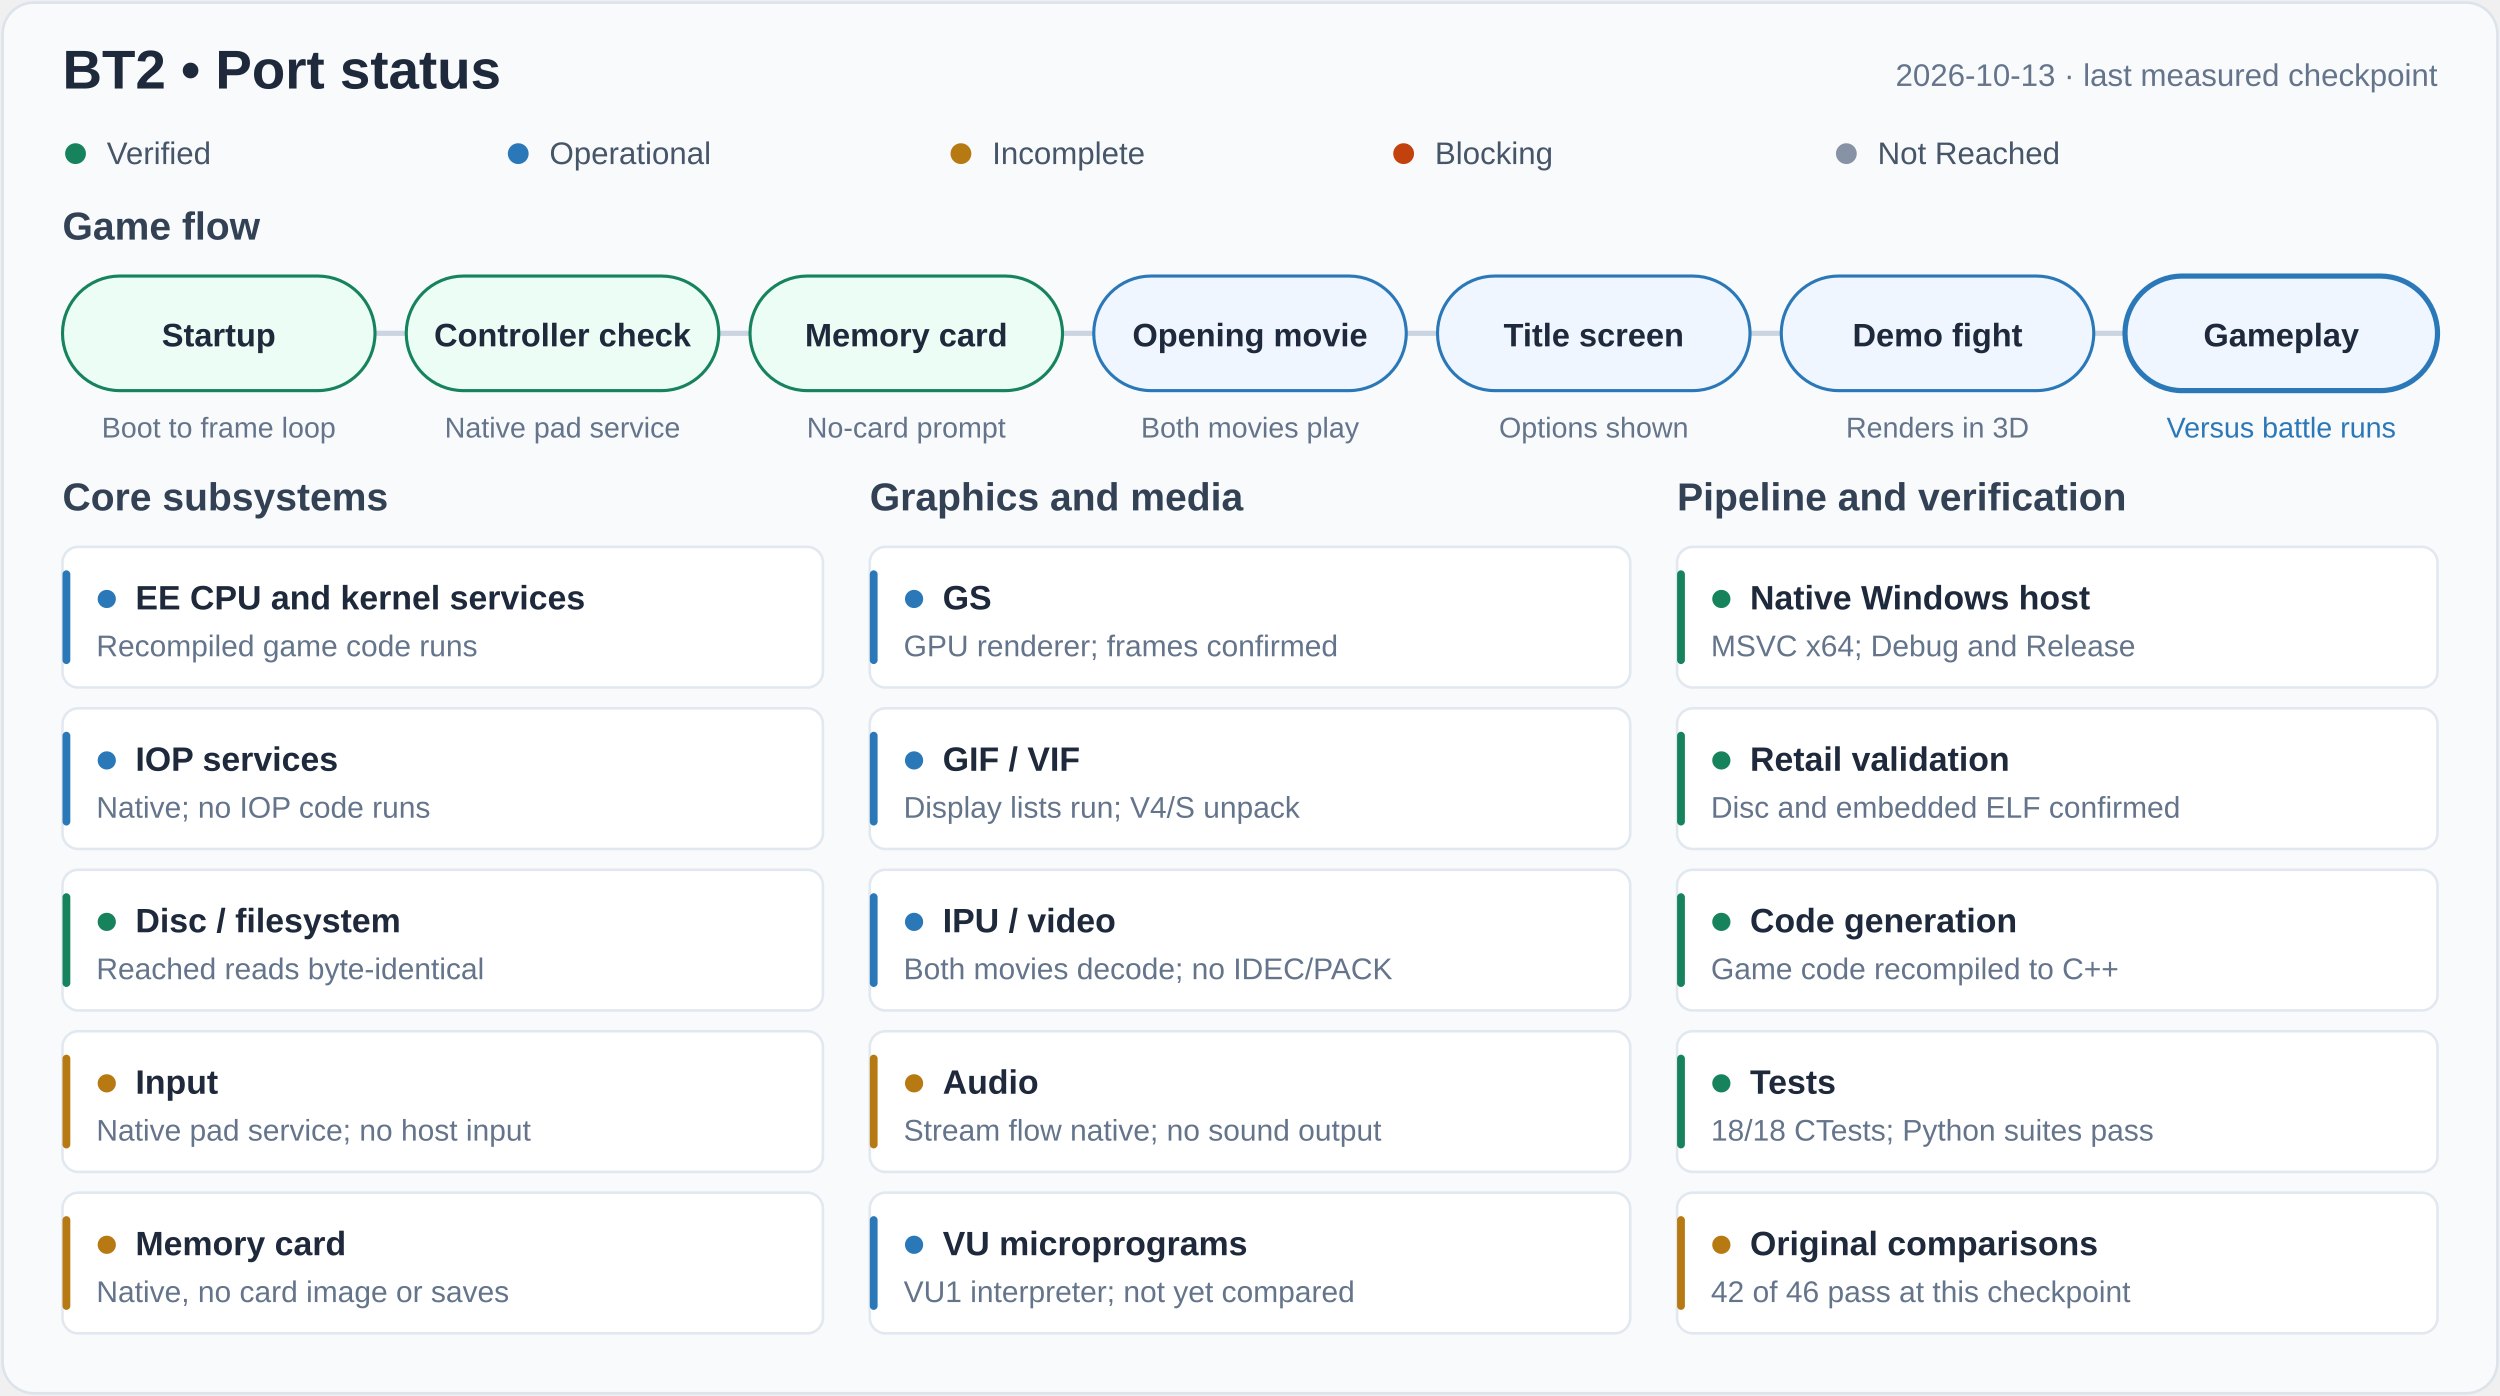
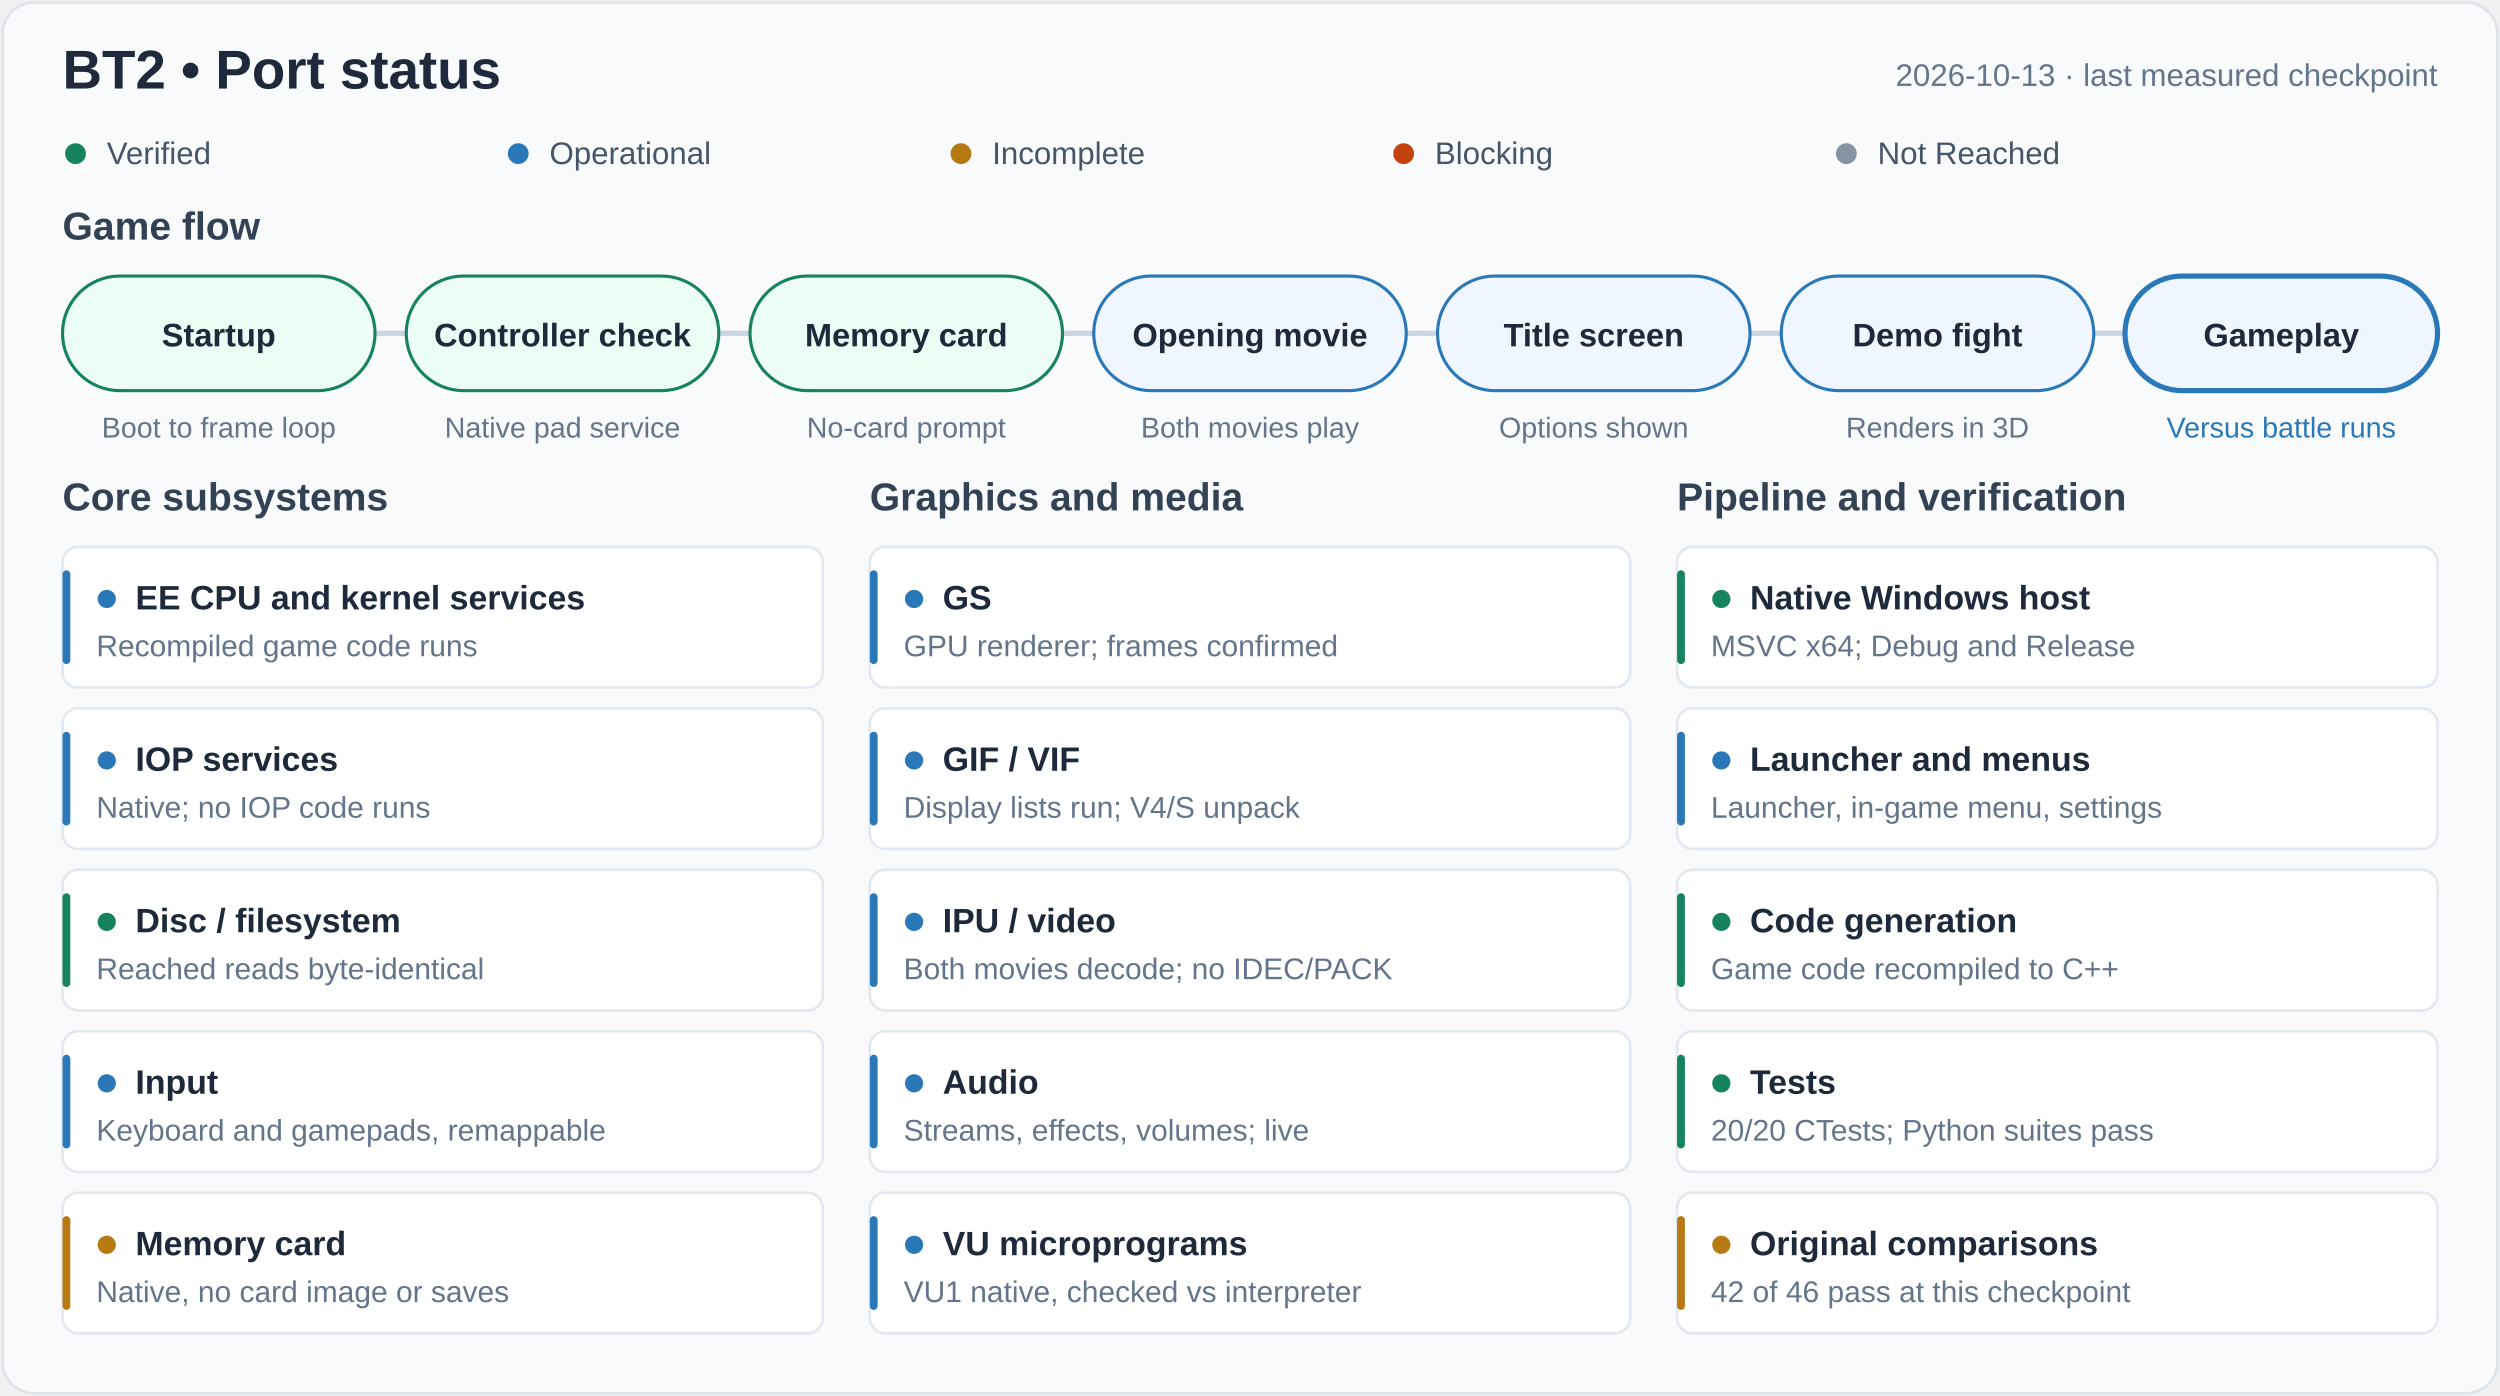
<svg xmlns="http://www.w3.org/2000/svg" width="960" height="536" viewBox="0 0 960 536" role="img" aria-labelledby="title desc">
  <rect x="1" y="1" width="958" height="534" rx="12" fill="#f8fafc" stroke="#dce3eb" />
  <g font-family="Segoe UI,Arial,sans-serif">
    <text x="24" y="34" font-size="21" font-weight="600" fill="#1e293b">BT2 • Port status</text>
    <text x="936" y="33" text-anchor="end" font-size="12" fill="#64748b">2026-10-13 · last measured checkpoint</text>
    <circle cx="29" cy="59" r="4" fill="#16835d" />
    <text x="41" y="63" font-size="12" fill="#475569">Verified</text>
    <circle cx="199" cy="59" r="4" fill="#2b78b8" />
    <text x="211" y="63" font-size="12" fill="#475569">Operational</text>
    <circle cx="369" cy="59" r="4" fill="#b77912" />
    <text x="381" y="63" font-size="12" fill="#475569">Incomplete</text>
    <circle cx="539" cy="59" r="4" fill="#c2410c" />
    <text x="551" y="63" font-size="12" fill="#475569">Blocking</text>
    <circle cx="709" cy="59" r="4" fill="#8793a5" />
    <text x="721" y="63" font-size="12" fill="#475569">Not Reached</text>
    <text x="24" y="92" font-size="15" font-weight="600" fill="#334155">Game flow</text>
    <line x1="84.0" y1="128" x2="876.0" y2="128" stroke="#cbd5e1" stroke-width="2" />
    <g>
      <rect x="24.0" y="106" width="120.0" height="44" rx="22" fill="#ecfdf5" stroke="#16835d" stroke-width="1.2" />
      <text x="84.0" y="133" text-anchor="middle" font-size="12.5" font-weight="600" fill="#1e293b">Startup</text>
      <text x="84.0" y="168" text-anchor="middle" font-size="11" fill="#64748b">Boot to frame loop</text>
    </g>
    <g>
      <rect x="156.0" y="106" width="120.0" height="44" rx="22" fill="#ecfdf5" stroke="#16835d" stroke-width="1.2" />
      <text x="216.0" y="133" text-anchor="middle" font-size="12.5" font-weight="600" fill="#1e293b">Controller check</text>
      <text x="216.0" y="168" text-anchor="middle" font-size="11" fill="#64748b">Native pad service</text>
    </g>
    <g>
      <rect x="288.0" y="106" width="120.0" height="44" rx="22" fill="#ecfdf5" stroke="#16835d" stroke-width="1.2" />
      <text x="348.0" y="133" text-anchor="middle" font-size="12.5" font-weight="600" fill="#1e293b">Memory card</text>
      <text x="348.0" y="168" text-anchor="middle" font-size="11" fill="#64748b">No-card prompt</text>
    </g>
    <g>
      <rect x="420.0" y="106" width="120.0" height="44" rx="22" fill="#eff6ff" stroke="#2b78b8" stroke-width="1.2" />
      <text x="480.0" y="133" text-anchor="middle" font-size="12.5" font-weight="600" fill="#1e293b">Opening movie</text>
      <text x="480.0" y="168" text-anchor="middle" font-size="11" fill="#64748b">Both movies play</text>
    </g>
    <g>
      <rect x="552.0" y="106" width="120.0" height="44" rx="22" fill="#eff6ff" stroke="#2b78b8" stroke-width="1.2" />
      <text x="612.0" y="133" text-anchor="middle" font-size="12.5" font-weight="600" fill="#1e293b">Title screen</text>
      <text x="612.0" y="168" text-anchor="middle" font-size="11" fill="#64748b">Options shown</text>
    </g>
    <g>
      <rect x="684.0" y="106" width="120.0" height="44" rx="22" fill="#eff6ff" stroke="#2b78b8" stroke-width="1.2" />
      <text x="744.0" y="133" text-anchor="middle" font-size="12.5" font-weight="600" fill="#1e293b">Demo fight</text>
      <text x="744.0" y="168" text-anchor="middle" font-size="11" fill="#64748b">Renders in 3D</text>
    </g>
    <g>
      <rect x="816.0" y="106" width="120.0" height="44" rx="22" fill="#eff6ff" stroke="#2b78b8" stroke-width="2" />
      <text x="876.0" y="133" text-anchor="middle" font-size="12.5" font-weight="600" fill="#1e293b">Gameplay</text>
      <text x="876.0" y="168" text-anchor="middle" font-size="11" fill="#2b78b8">Versus battle runs</text>
    </g>
    <text x="24" y="196" font-size="15" font-weight="600" fill="#334155">Core subsystems</text>
    <g>
      <rect x="24" y="210" width="292" height="54" rx="6" fill="#fff" stroke="#e2e8f0" />
      <rect x="24" y="219" width="3" height="36" rx="1.5" fill="#2b78b8" />
      <circle cx="41" cy="230" r="3.5" fill="#2b78b8" />
      <text x="52" y="234" font-size="13" font-weight="600" fill="#1e293b">EE CPU and kernel services</text>
      <text x="37" y="252" font-size="11.5" fill="#64748b">Recompiled game code runs</text>
    </g>
    <g>
      <rect x="24" y="272" width="292" height="54" rx="6" fill="#fff" stroke="#e2e8f0" />
      <rect x="24" y="281" width="3" height="36" rx="1.5" fill="#2b78b8" />
      <circle cx="41" cy="292" r="3.5" fill="#2b78b8" />
      <text x="52" y="296" font-size="13" font-weight="600" fill="#1e293b">IOP services</text>
      <text x="37" y="314" font-size="11.5" fill="#64748b">Native; no IOP code runs</text>
    </g>
    <g>
      <rect x="24" y="334" width="292" height="54" rx="6" fill="#fff" stroke="#e2e8f0" />
      <rect x="24" y="343" width="3" height="36" rx="1.5" fill="#16835d" />
      <circle cx="41" cy="354" r="3.5" fill="#16835d" />
      <text x="52" y="358" font-size="13" font-weight="600" fill="#1e293b">Disc / filesystem</text>
      <text x="37" y="376" font-size="11.5" fill="#64748b">Reached reads byte-identical</text>
    </g>
    <g>
      <rect x="24" y="396" width="292" height="54" rx="6" fill="#fff" stroke="#e2e8f0" />
-       <rect x="24" y="405" width="3" height="36" rx="1.5" fill="#b77912" />
-       <circle cx="41" cy="416" r="3.5" fill="#b77912" />
+       <rect x="24" y="405" width="3" height="36" rx="1.5" fill="#2b78b8" />
+       <circle cx="41" cy="416" r="3.5" fill="#2b78b8" />
      <text x="52" y="420" font-size="13" font-weight="600" fill="#1e293b">Input</text>
-       <text x="37" y="438" font-size="11.5" fill="#64748b">Native pad service; no host input</text>
+       <text x="37" y="438" font-size="11.5" fill="#64748b">Keyboard and gamepads, remappable</text>
    </g>
    <g>
      <rect x="24" y="458" width="292" height="54" rx="6" fill="#fff" stroke="#e2e8f0" />
      <rect x="24" y="467" width="3" height="36" rx="1.5" fill="#b77912" />
      <circle cx="41" cy="478" r="3.5" fill="#b77912" />
      <text x="52" y="482" font-size="13" font-weight="600" fill="#1e293b">Memory card</text>
      <text x="37" y="500" font-size="11.5" fill="#64748b">Native, no card image or saves</text>
    </g>
    <text x="334" y="196" font-size="15" font-weight="600" fill="#334155">Graphics and media</text>
    <g>
      <rect x="334" y="210" width="292" height="54" rx="6" fill="#fff" stroke="#e2e8f0" />
      <rect x="334" y="219" width="3" height="36" rx="1.5" fill="#2b78b8" />
      <circle cx="351" cy="230" r="3.5" fill="#2b78b8" />
      <text x="362" y="234" font-size="13" font-weight="600" fill="#1e293b">GS</text>
      <text x="347" y="252" font-size="11.5" fill="#64748b">GPU renderer; frames confirmed</text>
    </g>
    <g>
      <rect x="334" y="272" width="292" height="54" rx="6" fill="#fff" stroke="#e2e8f0" />
      <rect x="334" y="281" width="3" height="36" rx="1.5" fill="#2b78b8" />
      <circle cx="351" cy="292" r="3.5" fill="#2b78b8" />
      <text x="362" y="296" font-size="13" font-weight="600" fill="#1e293b">GIF / VIF</text>
      <text x="347" y="314" font-size="11.5" fill="#64748b">Display lists run; V4/S unpack</text>
    </g>
    <g>
      <rect x="334" y="334" width="292" height="54" rx="6" fill="#fff" stroke="#e2e8f0" />
      <rect x="334" y="343" width="3" height="36" rx="1.5" fill="#2b78b8" />
      <circle cx="351" cy="354" r="3.5" fill="#2b78b8" />
      <text x="362" y="358" font-size="13" font-weight="600" fill="#1e293b">IPU / video</text>
      <text x="347" y="376" font-size="11.5" fill="#64748b">Both movies decode; no IDEC/PACK</text>
    </g>
    <g>
      <rect x="334" y="396" width="292" height="54" rx="6" fill="#fff" stroke="#e2e8f0" />
-       <rect x="334" y="405" width="3" height="36" rx="1.5" fill="#b77912" />
-       <circle cx="351" cy="416" r="3.5" fill="#b77912" />
+       <rect x="334" y="405" width="3" height="36" rx="1.5" fill="#2b78b8" />
+       <circle cx="351" cy="416" r="3.5" fill="#2b78b8" />
      <text x="362" y="420" font-size="13" font-weight="600" fill="#1e293b">Audio</text>
-       <text x="347" y="438" font-size="11.5" fill="#64748b">Stream flow native; no sound output</text>
+       <text x="347" y="438" font-size="11.5" fill="#64748b">Streams, effects, volumes; live</text>
    </g>
    <g>
      <rect x="334" y="458" width="292" height="54" rx="6" fill="#fff" stroke="#e2e8f0" />
      <rect x="334" y="467" width="3" height="36" rx="1.5" fill="#2b78b8" />
      <circle cx="351" cy="478" r="3.5" fill="#2b78b8" />
      <text x="362" y="482" font-size="13" font-weight="600" fill="#1e293b">VU microprograms</text>
-       <text x="347" y="500" font-size="11.5" fill="#64748b">VU1 interpreter; not yet compared</text>
+       <text x="347" y="500" font-size="11.5" fill="#64748b">VU1 native, checked vs interpreter</text>
    </g>
    <text x="644" y="196" font-size="15" font-weight="600" fill="#334155">Pipeline and verification</text>
    <g>
      <rect x="644" y="210" width="292" height="54" rx="6" fill="#fff" stroke="#e2e8f0" />
      <rect x="644" y="219" width="3" height="36" rx="1.5" fill="#16835d" />
      <circle cx="661" cy="230" r="3.5" fill="#16835d" />
      <text x="672" y="234" font-size="13" font-weight="600" fill="#1e293b">Native Windows host</text>
      <text x="657" y="252" font-size="11.5" fill="#64748b">MSVC x64; Debug and Release</text>
    </g>
    <g>
      <rect x="644" y="272" width="292" height="54" rx="6" fill="#fff" stroke="#e2e8f0" />
-       <rect x="644" y="281" width="3" height="36" rx="1.5" fill="#16835d" />
-       <circle cx="661" cy="292" r="3.5" fill="#16835d" />
-       <text x="672" y="296" font-size="13" font-weight="600" fill="#1e293b">Retail validation</text>
-       <text x="657" y="314" font-size="11.5" fill="#64748b">Disc and embedded ELF confirmed</text>
+       <rect x="644" y="281" width="3" height="36" rx="1.5" fill="#2b78b8" />
+       <circle cx="661" cy="292" r="3.5" fill="#2b78b8" />
+       <text x="672" y="296" font-size="13" font-weight="600" fill="#1e293b">Launcher and menus</text>
+       <text x="657" y="314" font-size="11.5" fill="#64748b">Launcher, in-game menu, settings</text>
    </g>
    <g>
      <rect x="644" y="334" width="292" height="54" rx="6" fill="#fff" stroke="#e2e8f0" />
      <rect x="644" y="343" width="3" height="36" rx="1.5" fill="#16835d" />
      <circle cx="661" cy="354" r="3.5" fill="#16835d" />
      <text x="672" y="358" font-size="13" font-weight="600" fill="#1e293b">Code generation</text>
      <text x="657" y="376" font-size="11.5" fill="#64748b">Game code recompiled to C++</text>
    </g>
    <g>
      <rect x="644" y="396" width="292" height="54" rx="6" fill="#fff" stroke="#e2e8f0" />
      <rect x="644" y="405" width="3" height="36" rx="1.5" fill="#16835d" />
      <circle cx="661" cy="416" r="3.5" fill="#16835d" />
      <text x="672" y="420" font-size="13" font-weight="600" fill="#1e293b">Tests</text>
-       <text x="657" y="438" font-size="11.5" fill="#64748b">18/18 CTests; Python suites pass</text>
+       <text x="657" y="438" font-size="11.5" fill="#64748b">20/20 CTests; Python suites pass</text>
    </g>
    <g>
      <rect x="644" y="458" width="292" height="54" rx="6" fill="#fff" stroke="#e2e8f0" />
      <rect x="644" y="467" width="3" height="36" rx="1.5" fill="#b77912" />
      <circle cx="661" cy="478" r="3.5" fill="#b77912" />
      <text x="672" y="482" font-size="13" font-weight="600" fill="#1e293b">Original comparisons</text>
      <text x="657" y="500" font-size="11.5" fill="#64748b">42 of 46 pass at this checkpoint</text>
    </g>
  </g>
</svg>
